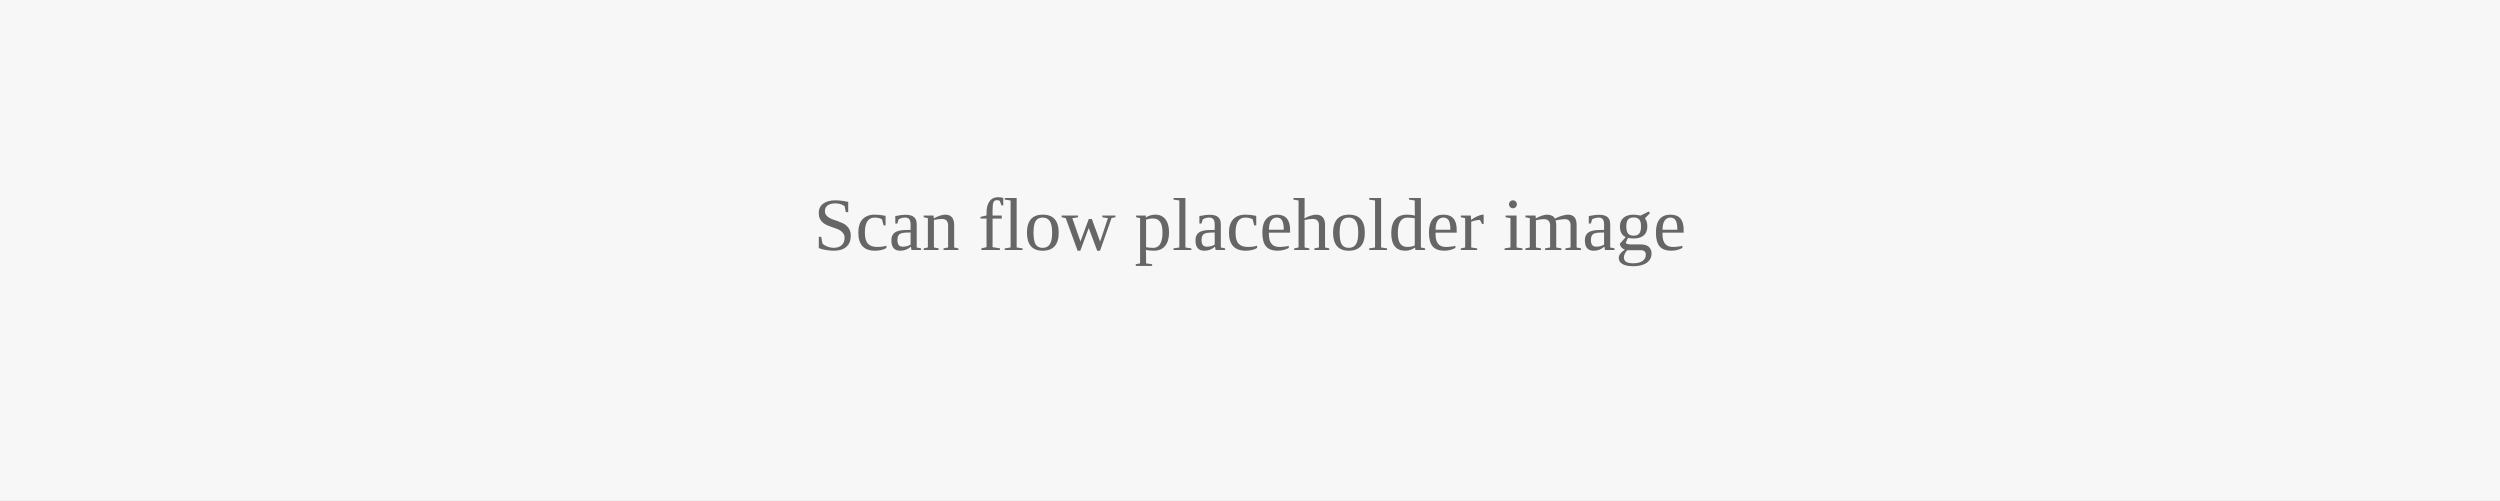
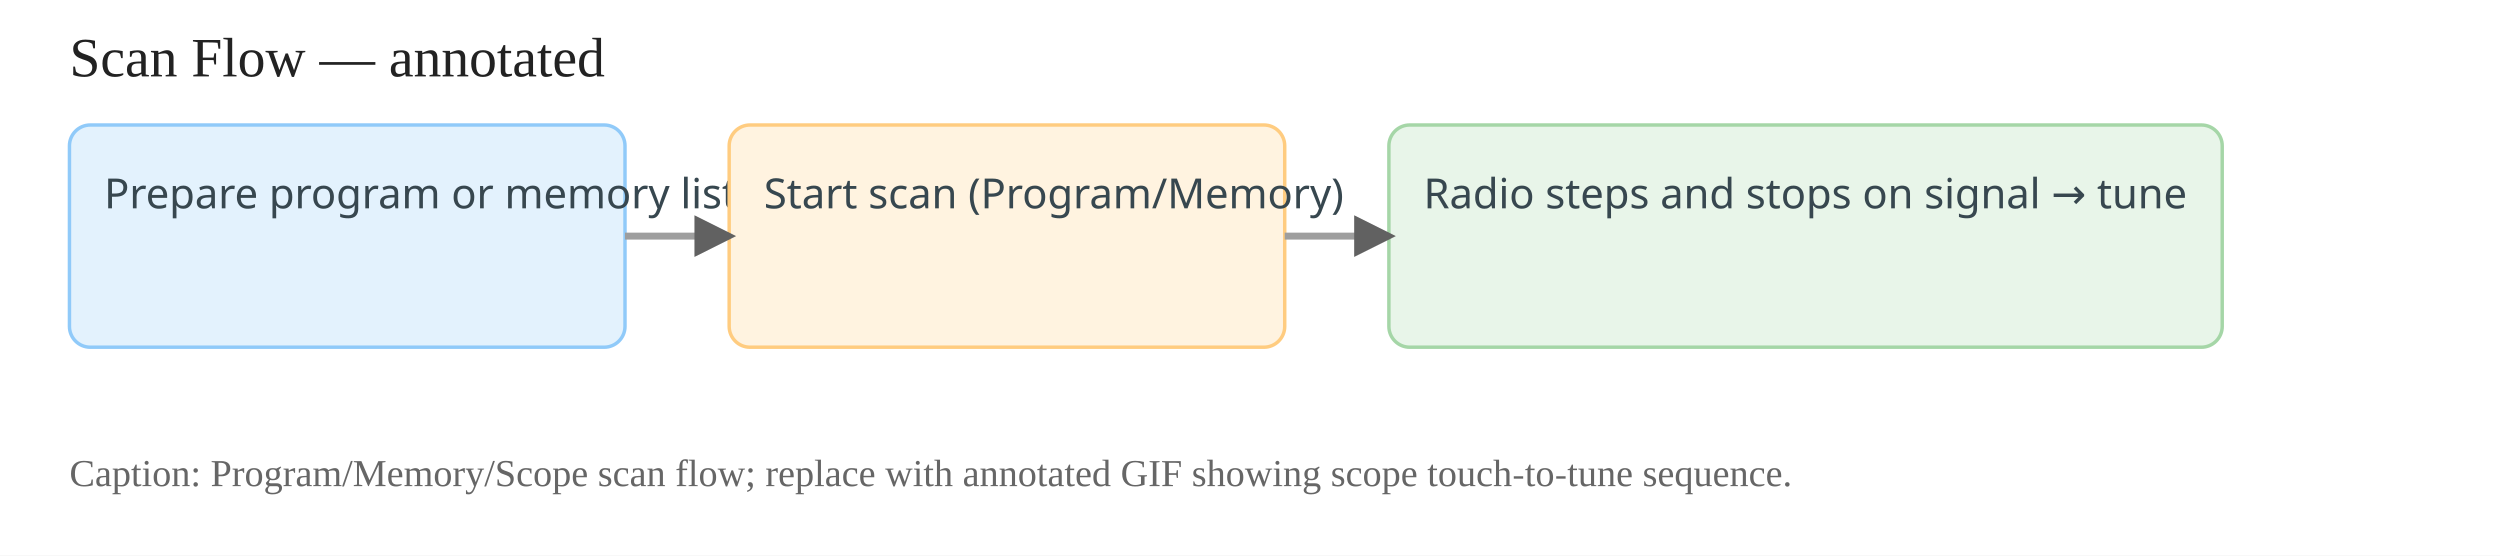
- <svg xmlns="http://www.w3.org/2000/svg" width="600" height="120">
-   <rect width="100%" height="100%" fill="#f7f7f7" />
-   <text x="50%" y="50%" font-size="18" text-anchor="middle" fill="#666">Scan flow placeholder image</text>
+ <svg xmlns="http://www.w3.org/2000/svg" width="720" height="160" role="img" aria-label="Scan flow annotated">
+   <rect width="100%" height="100%" fill="#ffffff" />
+   <text x="20" y="22" font-size="16" fill="#222">Scan Flow — annotated</text>
+   <g font-family="sans-serif" font-size="12" fill="#37474f">
+     <rect x="20" y="36" width="160" height="64" rx="6" fill="#e3f2fd" stroke="#90caf9" />
+     <text x="30" y="60">Prepare program or memory list</text>
+     <rect x="210" y="36" width="160" height="64" rx="6" fill="#fff3e0" stroke="#ffcc80" />
+     <text x="220" y="60">Start scan (Program/Memory)</text>
+     <rect x="400" y="36" width="240" height="64" rx="6" fill="#e8f5e9" stroke="#a5d6a7" />
+     <text x="410" y="60">Radio steps and stops on signal → tune</text>
+     <line x1="180" y1="68" x2="210" y2="68" stroke="#9e9e9e" stroke-width="2" marker-end="url(#arrow)" />
+     <line x1="370" y1="68" x2="400" y2="68" stroke="#9e9e9e" stroke-width="2" marker-end="url(#arrow)" />
+     <defs>
+       <marker id="arrow" markerWidth="6" markerHeight="6" refX="5" refY="3" orient="auto">
+         <path d="M0,0 L6,3 L0,6 z" fill="#616161" />
+       </marker>
+     </defs>
+   </g>
+   <text x="20" y="140" font-size="11" fill="#666">Caption: Program/Memory/Scope scan flow; replace with annotated GIF showing scope touch‑to‑tune sequence.</text>
</svg>
